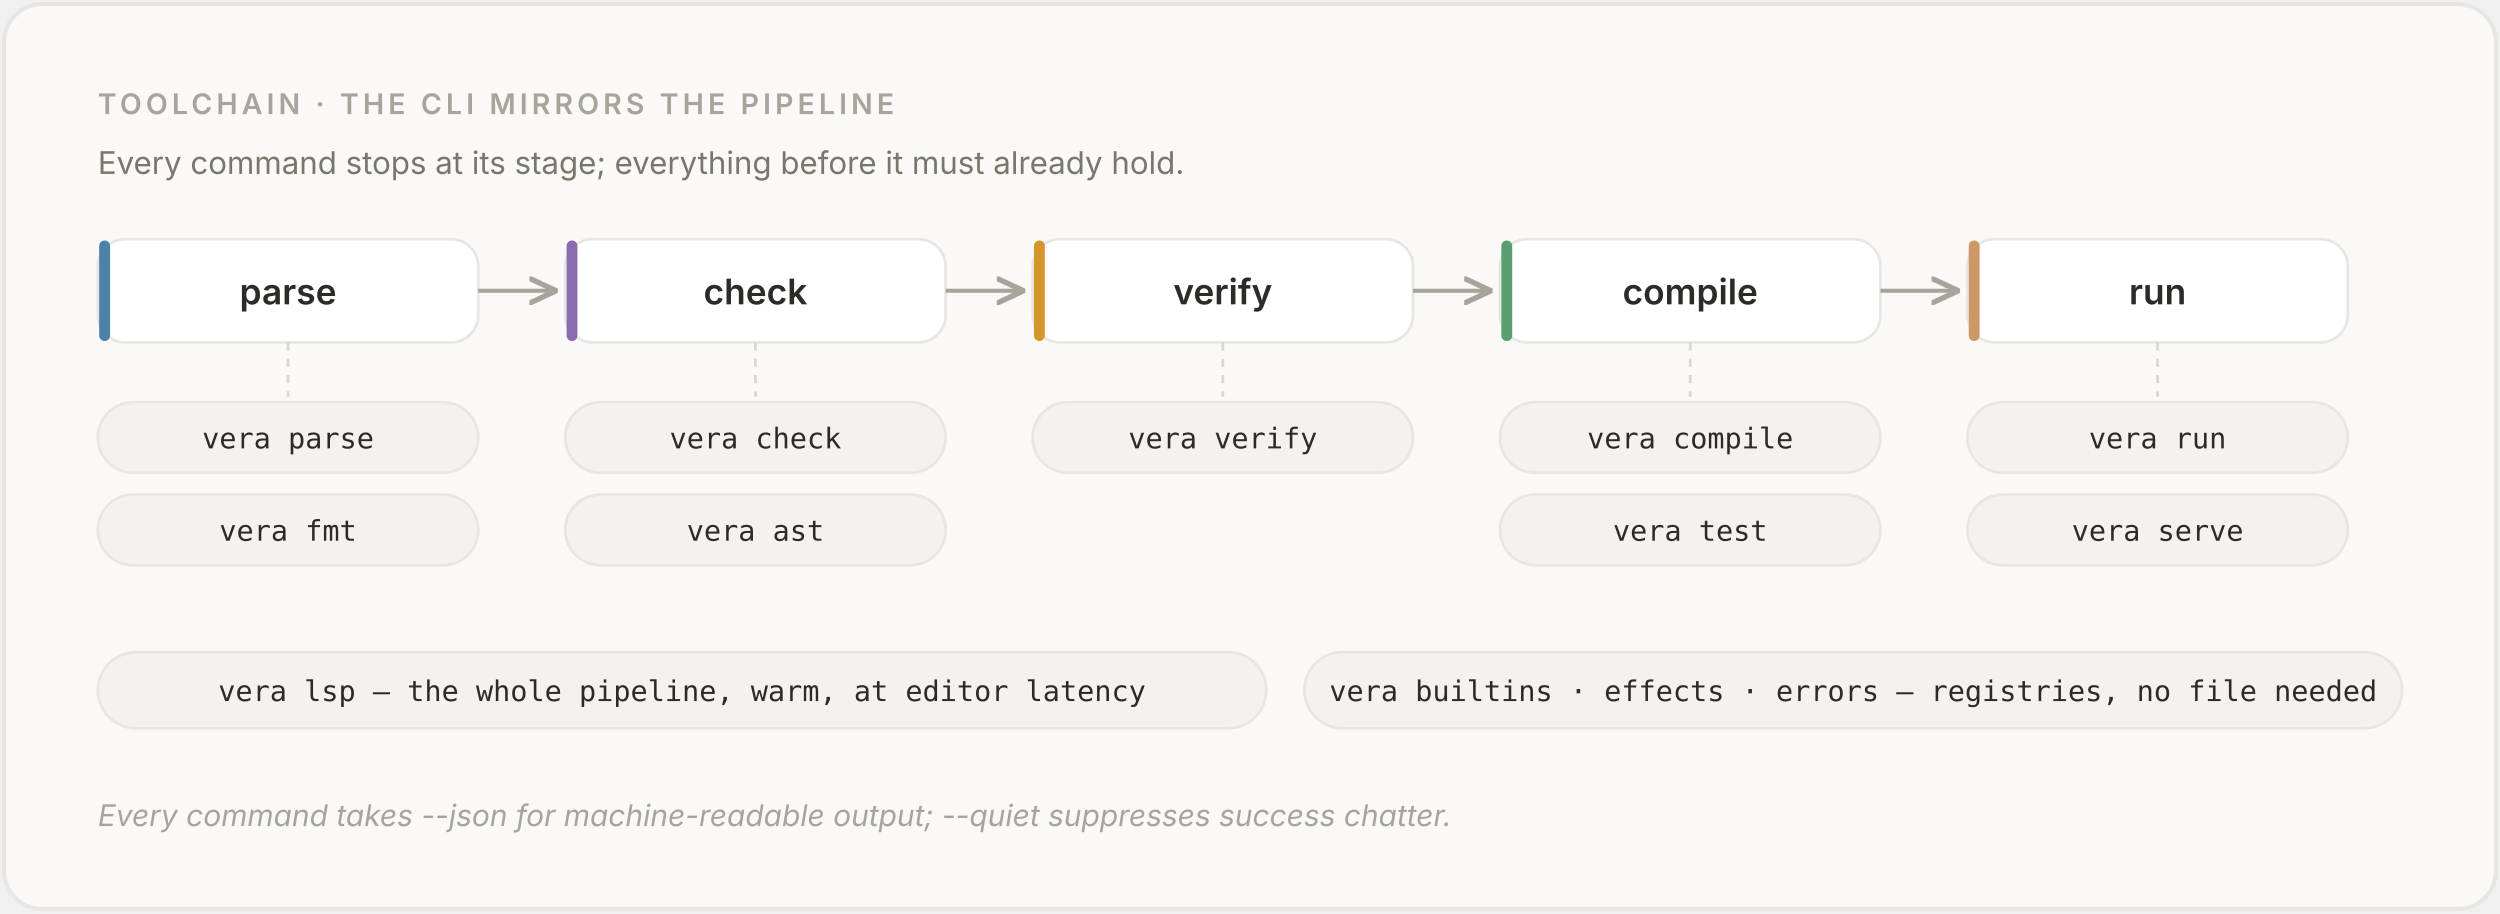
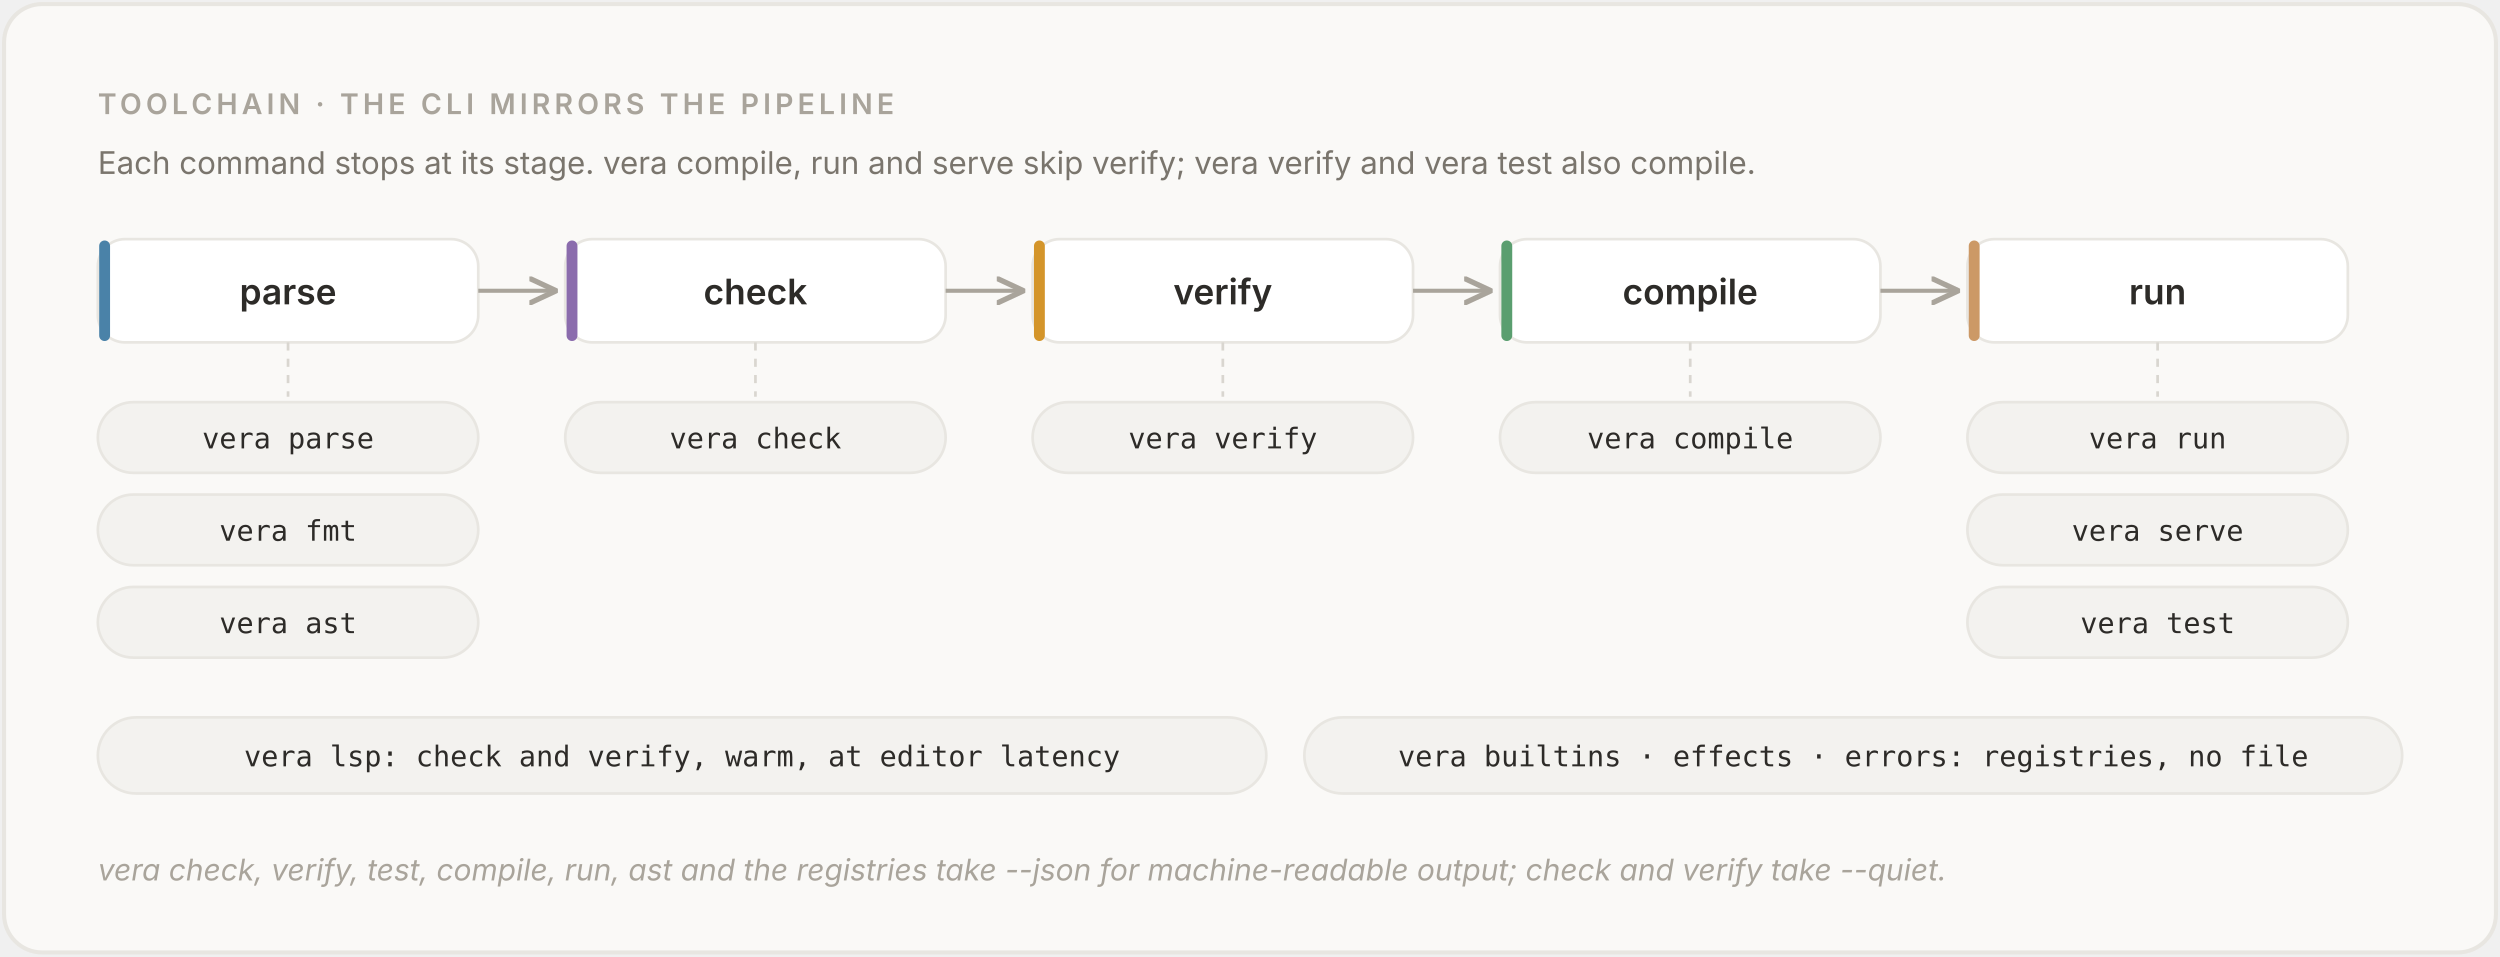
- <svg xmlns="http://www.w3.org/2000/svg" width="920" height="336" viewBox="0 0 920 336" role="img" aria-labelledby="title">
+ <svg xmlns="http://www.w3.org/2000/svg" width="920" height="352" viewBox="0 0 920 352" role="img" aria-labelledby="title">
  <defs>
    <marker id="arr" viewBox="0 0 8 8" refX="7" refY="4" markerWidth="7" markerHeight="7" orient="auto-start-reverse">
      <path d="M0,0.5 L7.5,4 L0,7.5" fill="none" stroke="#a9a49b" stroke-width="1.5" stroke-linecap="round" stroke-linejoin="round" />
    </marker>
    <style>
      .f  { font-family: -apple-system, BlinkMacSystemFont, 'Segoe UI', system-ui, sans-serif; }
      .m  { font-family: 'SF Mono', Menlo, Monaco, Consolas, monospace; }
      .micro { font-size: 10.5px; font-weight: 600; letter-spacing: 1.5px; fill: #a9a49b; }
      .sub { font-size: 11.5px; fill: #7a756d; }
      .card { fill: #ffffff; stroke: #e8e6e1; stroke-width: 1; }
      .t { font-size: 13px; font-weight: 600; fill: #2d2b28; }
      .pill { fill: #f3f2ef; stroke: #e8e6e1; stroke-width: 1; }
      .pt { font-size: 10.5px; fill: #2d2b28; }
      .edge { fill: none; stroke: #a9a49b; stroke-width: 1.5; }
      .drop { stroke: #d9d6d0; stroke-width: 1; stroke-dasharray: 3 3; }
      .footi { font-size: 11px; font-style: italic; fill: #a9a49b; }
    </style>
  </defs>
-   <rect x="1.5" y="1.5" width="917" height="333" rx="14" fill="#faf9f7" stroke="#e8e6e1" stroke-width="1.5" />
+   <rect x="1.5" y="1.5" width="917" height="349" rx="14" fill="#faf9f7" stroke="#e8e6e1" stroke-width="1.5" />
  <text class="f micro" x="36" y="42">TOOLCHAIN · THE CLI MIRRORS THE PIPELINE</text>
-   <text class="f sub" x="36" y="64">Every command stops at its stage; everything before it must already hold.</text>
+   <text class="f sub" x="36" y="64">Each command stops at its stage. vera compile, run and serve skip verify; vera verify and vera test also compile.</text>
  <g>
    <rect class="card" x="36" y="88" width="140" height="38" rx="10" />
    <rect x="36.5" y="88.5" width="4" height="37" rx="2" fill="#4a82a8" />
    <text class="f t" x="106" y="112" text-anchor="middle">parse</text>
  </g>
  <line class="edge" x1="176" y1="107" x2="204" y2="107" marker-end="url(#arr)" />
  <g>
    <rect class="card" x="208" y="88" width="140" height="38" rx="10" />
    <rect x="208.5" y="88.5" width="4" height="37" rx="2" fill="#8b6cad" />
    <text class="f t" x="278" y="112" text-anchor="middle">check</text>
  </g>
  <line class="edge" x1="348" y1="107" x2="376" y2="107" marker-end="url(#arr)" />
  <g>
    <rect class="card" x="380" y="88" width="140" height="38" rx="10" />
    <rect x="380.5" y="88.5" width="4" height="37" rx="2" fill="#d4952a" />
    <text class="f t" x="450" y="112" text-anchor="middle">verify</text>
  </g>
  <line class="edge" x1="520" y1="107" x2="548" y2="107" marker-end="url(#arr)" />
  <g>
    <rect class="card" x="552" y="88" width="140" height="38" rx="10" />
    <rect x="552.5" y="88.5" width="4" height="37" rx="2" fill="#5a9e6f" />
    <text class="f t" x="622" y="112" text-anchor="middle">compile</text>
  </g>
  <line class="edge" x1="692" y1="107" x2="720" y2="107" marker-end="url(#arr)" />
  <g>
    <rect class="card" x="724" y="88" width="140" height="38" rx="10" />
    <rect x="724.5" y="88.5" width="4" height="37" rx="2" fill="#cc9966" />
    <text class="f t" x="794" y="112" text-anchor="middle">run</text>
  </g>
  <line class="drop" x1="106" y1="126" x2="106" y2="146" />
  <rect class="pill" x="36" y="148" width="140" height="26" rx="13" />
  <text class="m pt" x="106" y="165" text-anchor="middle">vera parse</text>
  <rect class="pill" x="36" y="182" width="140" height="26" rx="13" />
  <text class="m pt" x="106" y="199" text-anchor="middle">vera fmt</text>
+   <rect class="pill" x="36" y="216" width="140" height="26" rx="13" />
+   <text class="m pt" x="106" y="233" text-anchor="middle">vera ast</text>
  <line class="drop" x1="278" y1="126" x2="278" y2="146" />
  <rect class="pill" x="208" y="148" width="140" height="26" rx="13" />
  <text class="m pt" x="278" y="165" text-anchor="middle">vera check</text>
-   <rect class="pill" x="208" y="182" width="140" height="26" rx="13" />
-   <text class="m pt" x="278" y="199" text-anchor="middle">vera ast</text>
  <line class="drop" x1="450" y1="126" x2="450" y2="146" />
  <rect class="pill" x="380" y="148" width="140" height="26" rx="13" />
  <text class="m pt" x="450" y="165" text-anchor="middle">vera verify</text>
  <line class="drop" x1="622" y1="126" x2="622" y2="146" />
  <rect class="pill" x="552" y="148" width="140" height="26" rx="13" />
  <text class="m pt" x="622" y="165" text-anchor="middle">vera compile</text>
-   <rect class="pill" x="552" y="182" width="140" height="26" rx="13" />
-   <text class="m pt" x="622" y="199" text-anchor="middle">vera test</text>
  <line class="drop" x1="794" y1="126" x2="794" y2="146" />
  <rect class="pill" x="724" y="148" width="140" height="26" rx="13" />
  <text class="m pt" x="794" y="165" text-anchor="middle">vera run</text>
  <rect class="pill" x="724" y="182" width="140" height="26" rx="13" />
  <text class="m pt" x="794" y="199" text-anchor="middle">vera serve</text>
-   <rect class="pill" x="36" y="240" width="430" height="28" rx="14" />
-   <text class="m pt" x="251" y="258" text-anchor="middle">vera lsp — the whole pipeline, warm, at editor latency</text>
-   <rect class="pill" x="480" y="240" width="404" height="28" rx="14" />
-   <text class="m pt" x="682" y="258" text-anchor="middle">vera builtins · effects · errors — registries, no file needed</text>
-   <text class="f footi" x="36" y="304">Every command takes --json for machine-readable output; --quiet suppresses success chatter.</text>
+   <rect class="pill" x="724" y="216" width="140" height="26" rx="13" />
+   <text class="m pt" x="794" y="233" text-anchor="middle">vera test</text>
+   <rect class="pill" x="36" y="264" width="430" height="28" rx="14" />
+   <text class="m pt" x="251" y="282" text-anchor="middle">vera lsp: check and verify, warm, at editor latency</text>
+   <rect class="pill" x="480" y="264" width="404" height="28" rx="14" />
+   <text class="m pt" x="682" y="282" text-anchor="middle">vera builtins · effects · errors: registries, no file</text>
+   <text class="f footi" x="36" y="324">vera check, verify, test, compile, run, ast and the registries take --json for machine-readable output; check and verify take --quiet.</text>
</svg>
